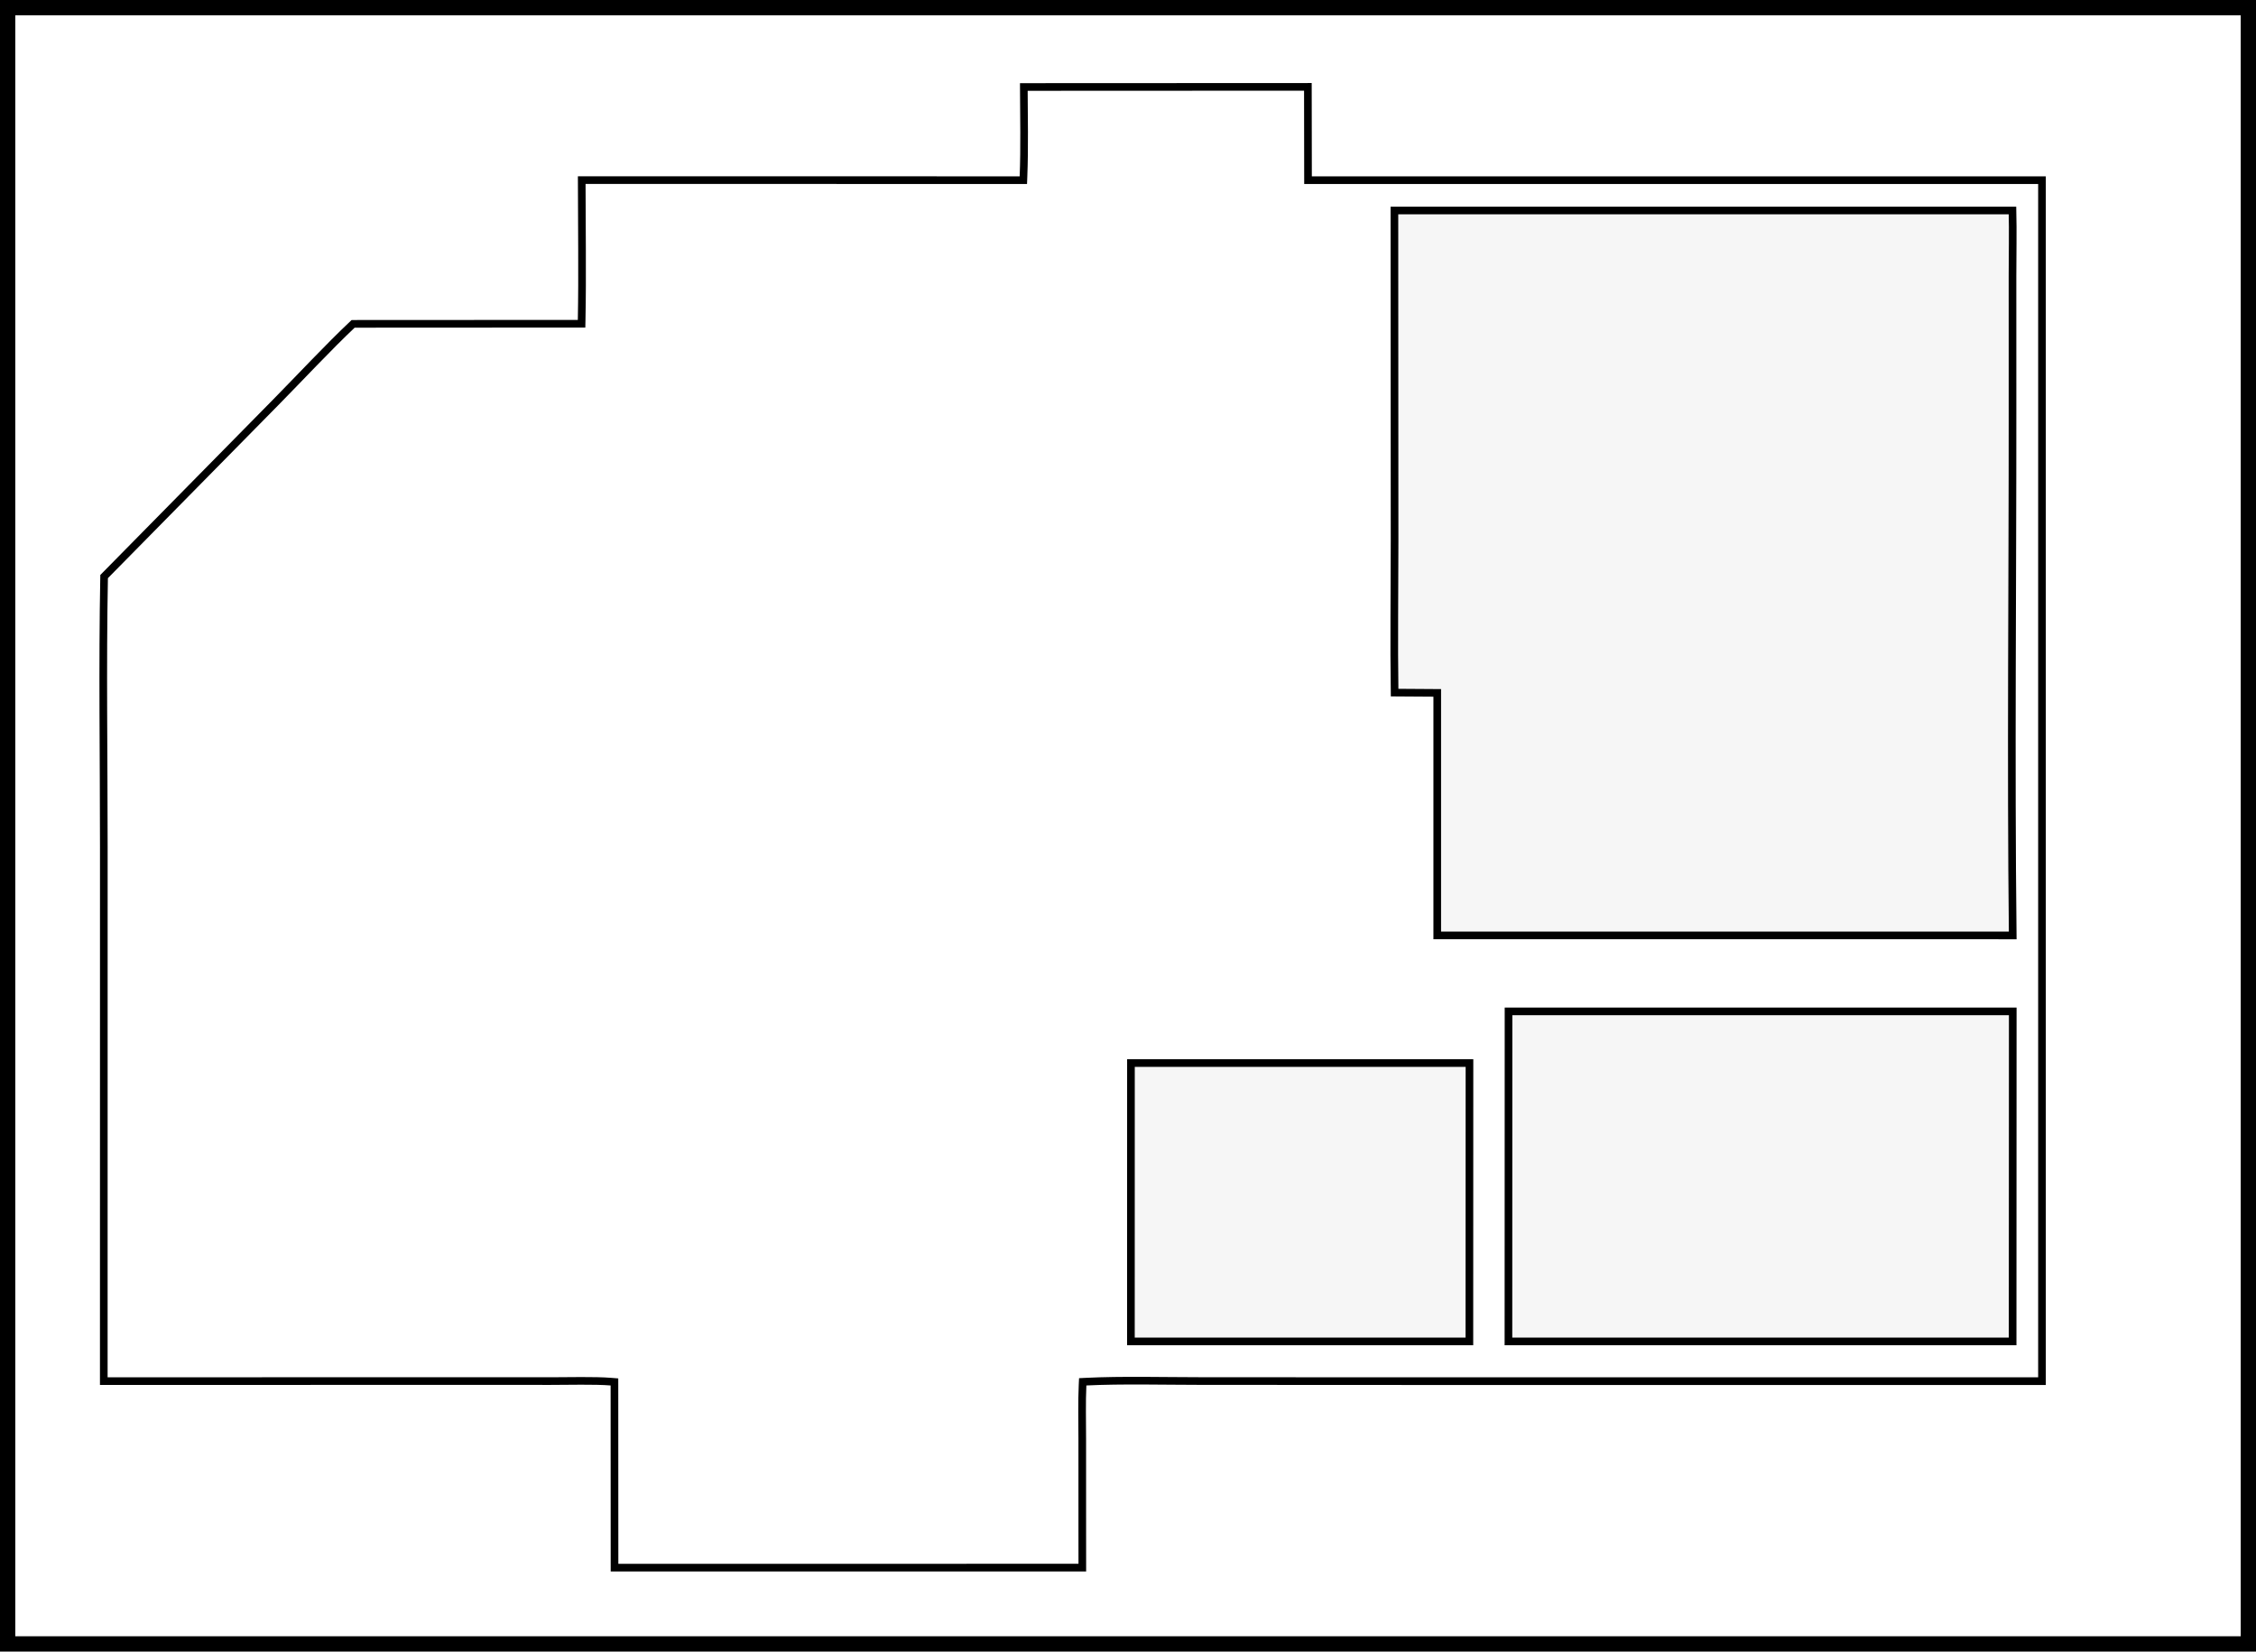
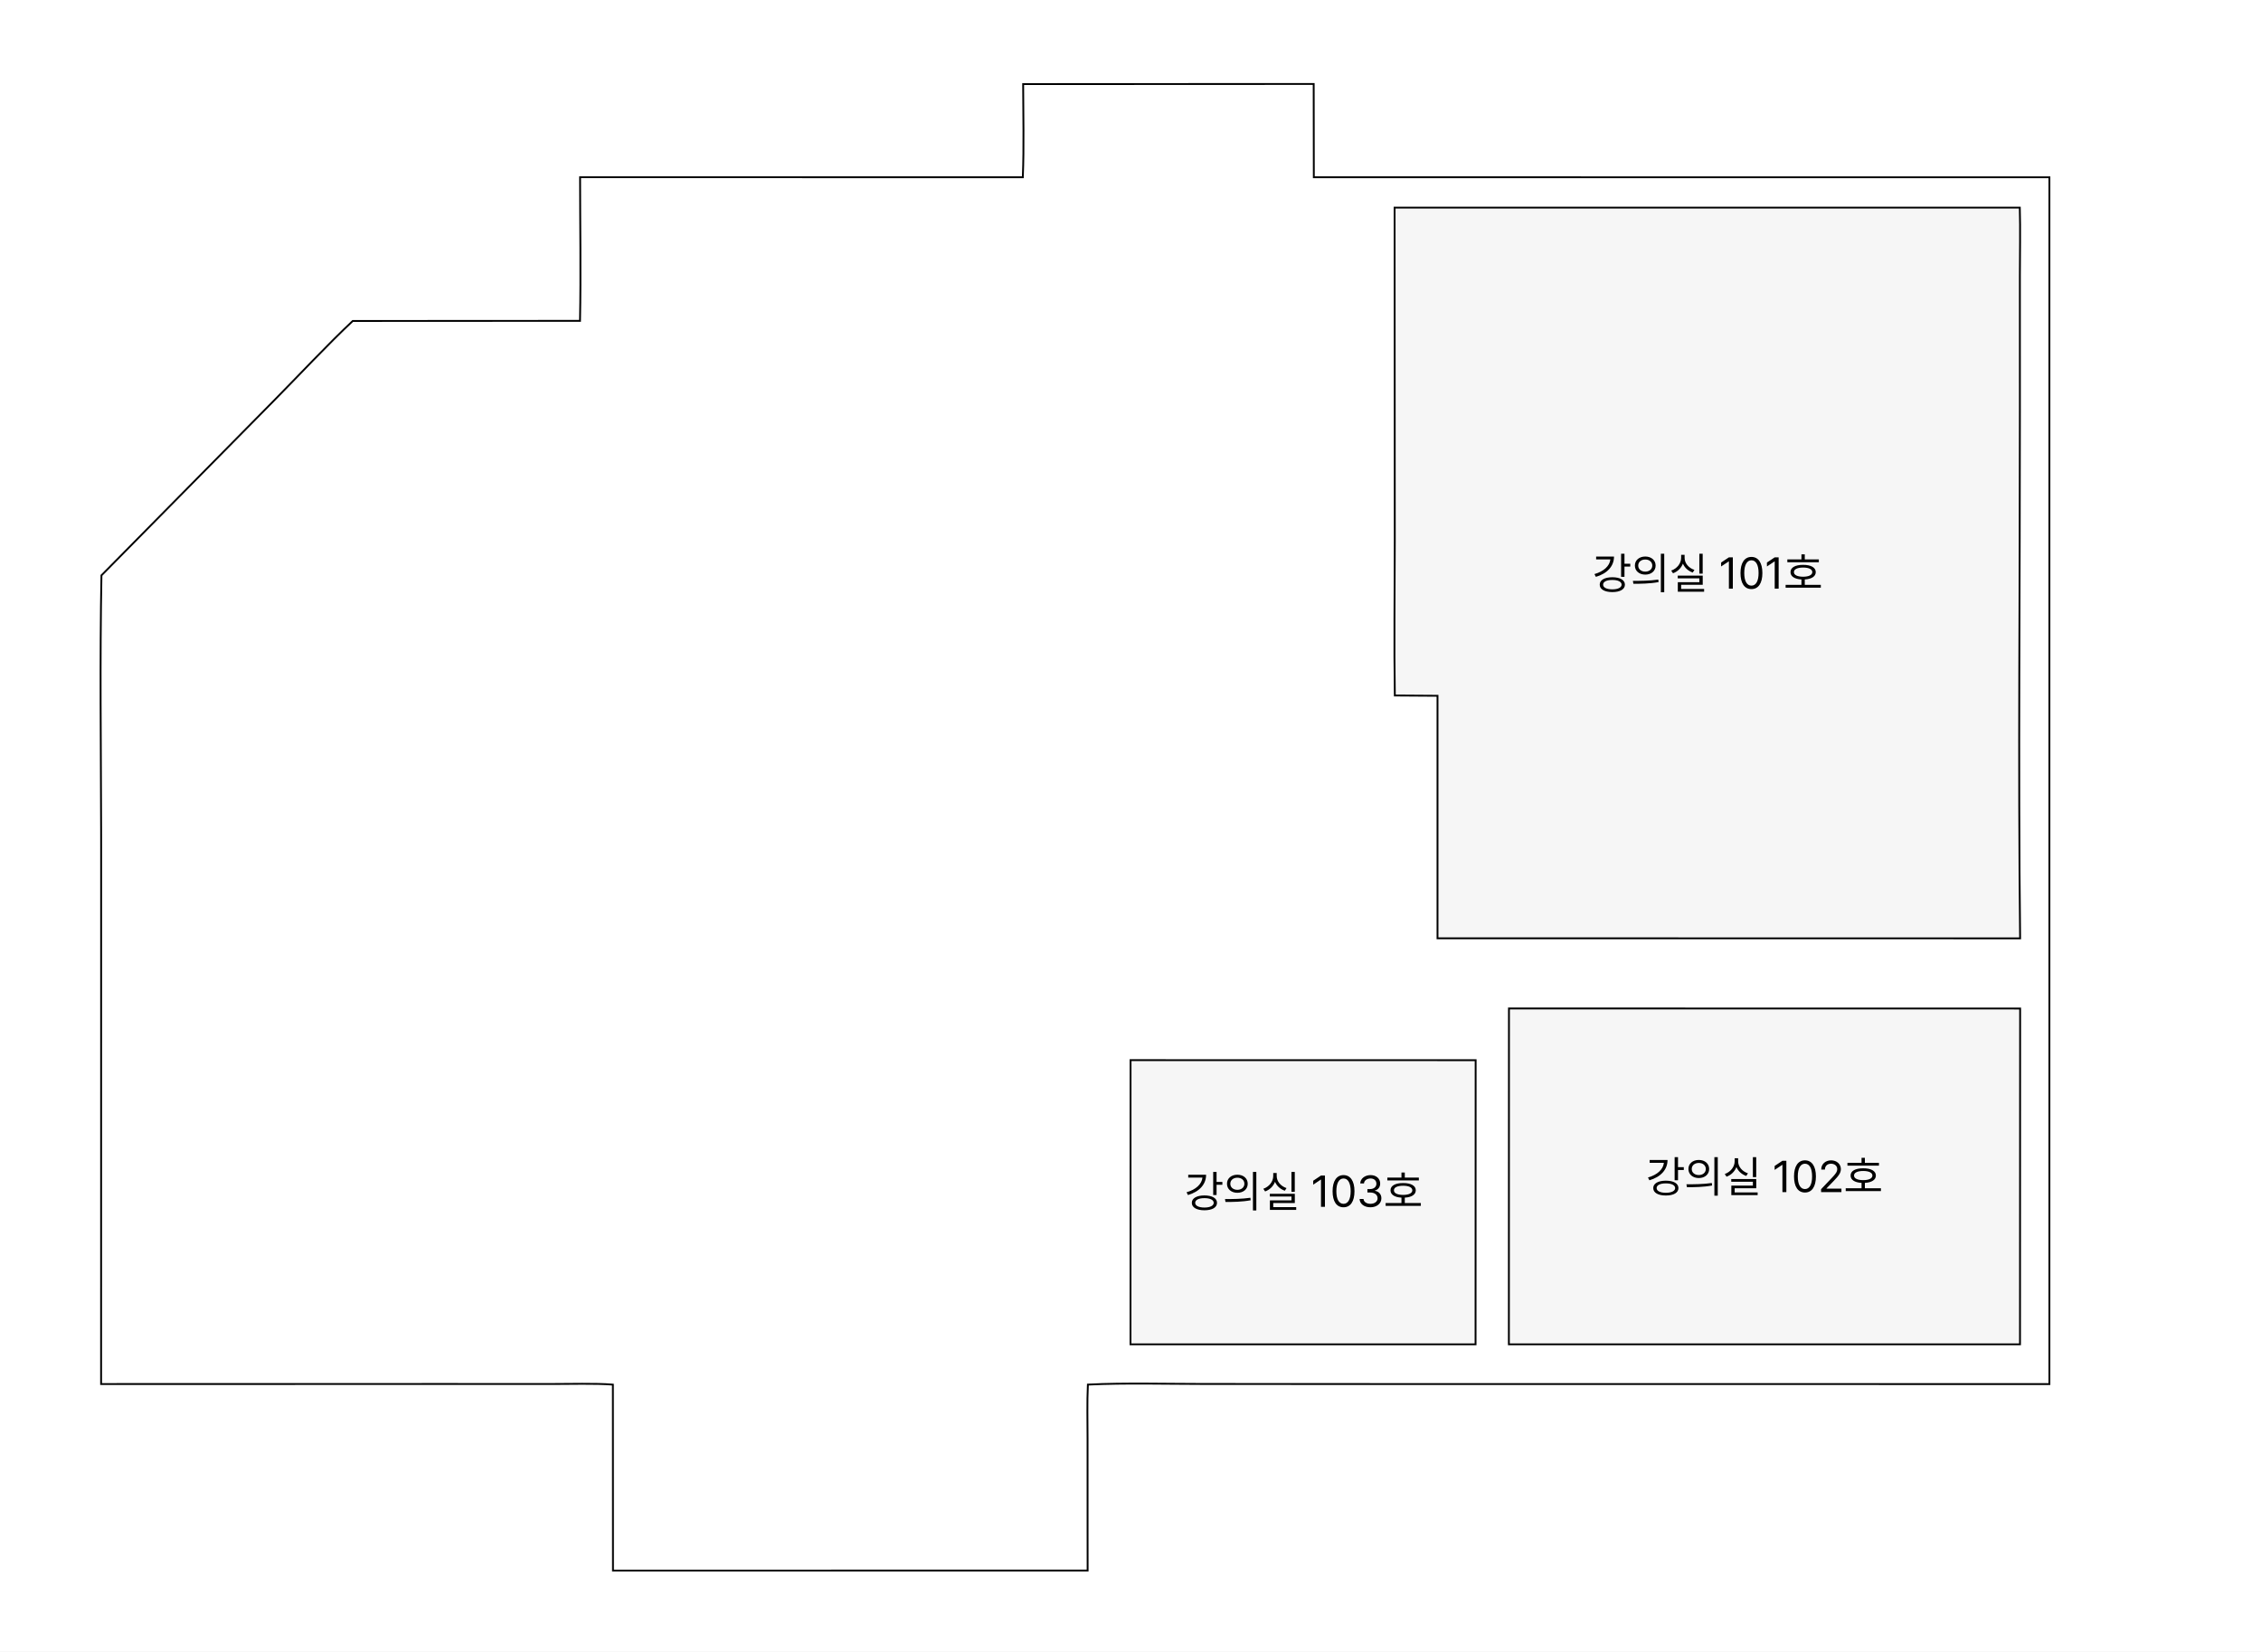
- <svg xmlns="http://www.w3.org/2000/svg" width="295" height="216" viewBox="0 0 295 216" fill="none">
-   <rect x="1" y="1" width="293" height="214" fill="white" />
-   <rect x="1" y="1" width="293" height="214" stroke="black" stroke-width="2" />
-   <path d="M80.345 180.738L79.886 180.701C77.763 180.529 74.199 180.627 72.022 180.626H72.021L57.526 180.623H57.525L13.571 180.631L13.575 110.832C13.575 99.153 13.392 87.026 13.614 75.406L35.981 52.693C39.178 49.448 42.926 45.42 46.176 42.355L75.558 42.34H76.048L76.058 41.85C76.174 35.913 76.07 29.537 76.067 23.557L133.335 23.562H133.815L133.834 23.083C133.984 19.388 133.891 15.13 133.877 11.377L171.022 11.36L171.039 23.064L171.04 23.564H171.539L267.014 23.565V180.634H183.722L157.029 180.621C152.374 180.62 146.646 180.47 142.031 180.7L141.579 180.723L141.557 181.175C141.45 183.331 141.518 186.017 141.518 188.169L141.521 200.462V200.463L141.526 205.021L80.356 205.024L80.346 181.199L80.345 180.738Z" fill="white" stroke="black" />
-   <path id="room-103" d="M192.152 139.033L192.141 175.437H147.88L147.886 139.03L192.152 139.033Z" fill="#F6F6F6" stroke="black" />
-   <path id="room-102" d="M263.193 132.276L263.176 175.436H197.247L197.258 132.272L263.193 132.276Z" fill="#F6F6F6" stroke="black" />
-   <path id="room-101" d="M187.937 90.621L187.439 90.617L182.361 90.583C182.263 84.065 182.357 77.3 182.359 70.761L182.337 27.53H263.159C263.226 30.278 263.16 33.361 263.16 36.117L263.162 53.528V53.529C263.175 76.342 262.936 99.551 263.188 122.342L187.937 122.335V90.621Z" fill="#F6F6F6" stroke="black" />
+ <svg xmlns="http://www.w3.org/2000/svg" width="1225" height="895" viewBox="0 0 1225 895" fill="none">
+   <rect width="1225" height="895" fill="white" />
+   <path d="M711.825 95.564L711.826 96.062H712.325L1110.36 96.074V750.035L762.912 750.029L652.065 749.979C632.672 749.973 608.979 749.351 589.871 750.304L589.419 750.326L589.396 750.778C588.954 759.662 589.234 770.699 589.234 779.682L589.247 830.618L589.271 851.081L332.108 851.099L332.062 750.803V750.342L331.603 750.305C322.872 749.599 308.209 750.004 299.071 749.998H299.07L238.875 749.986L54.776 750.022L54.798 459.235L54.789 450.095C54.707 404.353 54.086 357.126 54.966 311.795L148.287 217.231C161.661 203.689 177.488 186.707 191.116 173.933L313.757 173.865H314.247L314.257 173.376C314.751 148.276 314.287 121.309 314.289 96.034L553.679 96.06H554.159L554.179 95.58C554.82 79.795 554.375 61.552 554.342 45.571L711.751 45.5L711.825 95.564Z" fill="white" stroke="black" />
+   <path id="room-103" d="M799.499 574.517L799.45 728.496L612.5 728.499L612.531 574.5L799.499 574.517Z" fill="#F6F6F6" stroke="black" />
+   <path id="room-102" d="M1094.5 546.52L1094.43 728.495L817.5 728.499L817.546 546.5L1094.5 546.52Z" fill="#F6F6F6" stroke="black" />
+   <path id="room-101" d="M778.836 377.051L778.339 377.047L755.709 376.896C755.263 349.397 755.669 320.777 755.681 293.199L755.584 112.5H1094.32C1094.67 124.293 1094.36 137.771 1094.36 149.65L1094.37 221.796V221.797C1094.42 316.879 1093.42 413.565 1094.49 508.499L778.836 508.47V377.051Z" fill="#F6F6F6" stroke="black" />
+   <path d="M880.133 300.062V305.5H883.273V307.023H880.133V312.578H878.305V300.062H880.133ZM874.461 301.609C874.461 306.906 870.711 310.82 864.641 312.602L863.867 311.102C868.895 309.648 872.105 306.754 872.492 303.133H864.781V301.609H874.461ZM873.547 312.812C877.742 312.812 880.367 314.336 880.367 316.82C880.367 319.352 877.742 320.852 873.547 320.852C869.398 320.852 866.703 319.352 866.727 316.82C866.703 314.336 869.398 312.812 873.547 312.812ZM873.547 314.289C870.5 314.266 868.531 315.25 868.555 316.82C868.531 318.391 870.5 319.375 873.547 319.375C876.617 319.375 878.586 318.391 878.586 316.82C878.586 315.25 876.617 314.266 873.547 314.289ZM891.406 301.586C894.688 301.586 897.008 303.578 897.008 306.484C897.008 309.391 894.688 311.383 891.406 311.383C888.125 311.383 885.758 309.391 885.781 306.484C885.758 303.578 888.125 301.586 891.406 301.586ZM891.406 303.203C889.18 303.203 887.562 304.539 887.586 306.484C887.562 308.43 889.18 309.766 891.406 309.766C893.609 309.766 895.203 308.43 895.203 306.484C895.203 304.539 893.609 303.203 891.406 303.203ZM901.672 300.062V320.945H899.844V300.062H901.672ZM884.703 314.781C888.547 314.781 893.844 314.758 898.461 314.078L898.602 315.438C893.844 316.328 888.711 316.352 884.961 316.352L884.703 314.781ZM922.508 300.062V310.867H920.703V300.062H922.508ZM922.531 311.922V316.914H910.836V319.164H923.281V320.664H909.031V315.484H920.703V313.398H908.984V311.922H922.531ZM912.711 302.266C912.688 305.219 914.938 307.82 918.031 308.828L917.117 310.258C914.68 309.426 912.734 307.68 911.797 305.43C910.859 307.855 908.902 309.766 906.43 310.656L905.469 309.203C908.609 308.102 910.836 305.336 910.836 302.266V300.672H912.711V302.266ZM938.844 302.031V319H936.711V304.234H936.617L932.492 306.977V304.844L936.711 302.031H938.844ZM948.922 319.234C945.148 319.234 942.992 316.07 942.992 310.516C942.992 305.008 945.195 301.797 948.922 301.797C952.648 301.797 954.852 305.008 954.852 310.516C954.852 316.07 952.672 319.234 948.922 319.234ZM948.922 317.359C951.359 317.359 952.789 314.898 952.789 310.516C952.789 306.133 951.359 303.625 948.922 303.625C946.484 303.625 945.031 306.133 945.031 310.516C945.031 314.898 946.461 317.359 948.922 317.359ZM963.664 302.031V319H961.531V304.234H961.438L957.312 306.977V304.844L961.531 302.031H963.664ZM985.438 303.156V304.68H968.375V303.156H976.016V300.414H977.82V303.156H985.438ZM986.516 316.938V318.461H967.438V316.938H976.016V314.008C972.312 313.809 970.062 312.367 970.086 310.023C970.062 307.539 972.688 306.086 976.93 306.109C981.125 306.086 983.773 307.539 983.773 310.023C983.773 312.367 981.5 313.809 977.82 314.008V316.938H986.516ZM976.93 307.562C973.812 307.562 971.914 308.477 971.938 310.023C971.914 311.617 973.812 312.508 976.93 312.531C980 312.508 981.898 311.617 981.898 310.023C981.898 308.477 980 307.562 976.93 307.562Z" fill="black" />
+   <path d="M909.133 627.062V632.5H912.273V634.023H909.133V639.578H907.305V627.062H909.133ZM903.461 628.609C903.461 633.906 899.711 637.82 893.641 639.602L892.867 638.102C897.895 636.648 901.105 633.754 901.492 630.133H893.781V628.609H903.461ZM902.547 639.812C906.742 639.812 909.367 641.336 909.367 643.82C909.367 646.352 906.742 647.852 902.547 647.852C898.398 647.852 895.703 646.352 895.727 643.82C895.703 641.336 898.398 639.812 902.547 639.812ZM902.547 641.289C899.5 641.266 897.531 642.25 897.555 643.82C897.531 645.391 899.5 646.375 902.547 646.375C905.617 646.375 907.586 645.391 907.586 643.82C907.586 642.25 905.617 641.266 902.547 641.289ZM920.406 628.586C923.688 628.586 926.008 630.578 926.008 633.484C926.008 636.391 923.688 638.383 920.406 638.383C917.125 638.383 914.758 636.391 914.781 633.484C914.758 630.578 917.125 628.586 920.406 628.586ZM920.406 630.203C918.18 630.203 916.562 631.539 916.586 633.484C916.562 635.43 918.18 636.766 920.406 636.766C922.609 636.766 924.203 635.43 924.203 633.484C924.203 631.539 922.609 630.203 920.406 630.203ZM930.672 627.062V647.945H928.844V627.062H930.672ZM913.703 641.781C917.547 641.781 922.844 641.758 927.461 641.078L927.602 642.438C922.844 643.328 917.711 643.352 913.961 643.352L913.703 641.781ZM951.508 627.062V637.867H949.703V627.062H951.508ZM951.531 638.922V643.914H939.836V646.164H952.281V647.664H938.031V642.484H949.703V640.398H937.984V638.922H951.531ZM941.711 629.266C941.688 632.219 943.938 634.82 947.031 635.828L946.117 637.258C943.68 636.426 941.734 634.68 940.797 632.43C939.859 634.855 937.902 636.766 935.43 637.656L934.469 636.203C937.609 635.102 939.836 632.336 939.836 629.266V627.672H941.711V629.266ZM967.844 629.031V646H965.711V631.234H965.617L961.492 633.977V631.844L965.711 629.031H967.844ZM977.922 646.234C974.148 646.234 971.992 643.07 971.992 637.516C971.992 632.008 974.195 628.797 977.922 628.797C981.648 628.797 983.852 632.008 983.852 637.516C983.852 643.07 981.672 646.234 977.922 646.234ZM977.922 644.359C980.359 644.359 981.789 641.898 981.789 637.516C981.789 633.133 980.359 630.625 977.922 630.625C975.484 630.625 974.031 633.133 974.031 637.516C974.031 641.898 975.461 644.359 977.922 644.359ZM986.664 646L986.641 644.453L992.43 638.359C994.445 636.227 995.406 635.078 995.406 633.508C995.406 631.773 993.93 630.625 992.031 630.625C990.016 630.625 988.727 631.914 988.727 633.812H986.734C986.711 630.812 989.031 628.797 992.102 628.797C995.172 628.797 997.375 630.859 997.375 633.508C997.375 635.406 996.484 636.883 993.484 639.977L989.594 643.984V644.125H997.68V646H986.664ZM1018 630.156V631.68H1000.94V630.156H1008.58V627.414H1010.38V630.156H1018ZM1019.08 643.938V645.461H1000V643.938H1008.58V641.008C1004.88 640.809 1002.62 639.367 1002.65 637.023C1002.62 634.539 1005.25 633.086 1009.49 633.109C1013.69 633.086 1016.34 634.539 1016.34 637.023C1016.34 639.367 1014.06 640.809 1010.38 641.008V643.938H1019.08ZM1009.49 634.562C1006.38 634.562 1004.48 635.477 1004.5 637.023C1004.48 638.617 1006.38 639.508 1009.49 639.531C1012.56 639.508 1014.46 638.617 1014.46 637.023C1014.46 635.477 1012.56 634.562 1009.49 634.562Z" fill="black" />
+   <path d="M659.133 635.062V640.5H662.273V642.023H659.133V647.578H657.305V635.062H659.133ZM653.461 636.609C653.461 641.906 649.711 645.82 643.641 647.602L642.867 646.102C647.895 644.648 651.105 641.754 651.492 638.133H643.781V636.609H653.461ZM652.547 647.812C656.742 647.812 659.367 649.336 659.367 651.82C659.367 654.352 656.742 655.852 652.547 655.852C648.398 655.852 645.703 654.352 645.727 651.82C645.703 649.336 648.398 647.812 652.547 647.812ZM652.547 649.289C649.5 649.266 647.531 650.25 647.555 651.82C647.531 653.391 649.5 654.375 652.547 654.375C655.617 654.375 657.586 653.391 657.586 651.82C657.586 650.25 655.617 649.266 652.547 649.289ZM670.406 636.586C673.688 636.586 676.008 638.578 676.008 641.484C676.008 644.391 673.688 646.383 670.406 646.383C667.125 646.383 664.758 644.391 664.781 641.484C664.758 638.578 667.125 636.586 670.406 636.586ZM670.406 638.203C668.18 638.203 666.562 639.539 666.586 641.484C666.562 643.43 668.18 644.766 670.406 644.766C672.609 644.766 674.203 643.43 674.203 641.484C674.203 639.539 672.609 638.203 670.406 638.203ZM680.672 635.062V655.945H678.844V635.062H680.672ZM663.703 649.781C667.547 649.781 672.844 649.758 677.461 649.078L677.602 650.438C672.844 651.328 667.711 651.352 663.961 651.352L663.703 649.781ZM701.508 635.062V645.867H699.703V635.062H701.508ZM701.531 646.922V651.914H689.836V654.164H702.281V655.664H688.031V650.484H699.703V648.398H687.984V646.922H701.531ZM691.711 637.266C691.688 640.219 693.938 642.82 697.031 643.828L696.117 645.258C693.68 644.426 691.734 642.68 690.797 640.43C689.859 642.855 687.902 644.766 685.43 645.656L684.469 644.203C687.609 643.102 689.836 640.336 689.836 637.266V635.672H691.711V637.266ZM717.844 637.031V654H715.711V639.234H715.617L711.492 641.977V639.844L715.711 637.031H717.844ZM727.922 654.234C724.148 654.234 721.992 651.07 721.992 645.516C721.992 640.008 724.195 636.797 727.922 636.797C731.648 636.797 733.852 640.008 733.852 645.516C733.852 651.07 731.672 654.234 727.922 654.234ZM727.922 652.359C730.359 652.359 731.789 649.898 731.789 645.516C731.789 641.133 730.359 638.625 727.922 638.625C725.484 638.625 724.031 641.133 724.031 645.516C724.031 649.898 725.461 652.359 727.922 652.359ZM742.523 654.234C739.148 654.234 736.734 652.43 736.617 649.734H738.75C738.867 651.352 740.484 652.359 742.5 652.359C744.727 652.359 746.367 651.141 746.367 649.383C746.367 647.531 744.891 646.219 742.242 646.219H740.859V644.367H742.242C744.305 644.367 745.734 643.219 745.734 641.461C745.734 639.773 744.492 638.625 742.57 638.625C740.766 638.625 739.102 639.633 739.008 641.297H736.969C737.086 638.602 739.57 636.797 742.594 636.797C745.828 636.797 747.797 638.906 747.773 641.344C747.797 643.266 746.672 644.695 744.891 645.188V645.305C747.094 645.656 748.453 647.227 748.43 649.383C748.453 652.172 745.898 654.234 742.523 654.234ZM768.727 638.156V639.68H751.664V638.156H759.305V635.414H761.109V638.156H768.727ZM769.805 651.938V653.461H750.727V651.938H759.305V649.008C755.602 648.809 753.352 647.367 753.375 645.023C753.352 642.539 755.977 641.086 760.219 641.109C764.414 641.086 767.062 642.539 767.062 645.023C767.062 647.367 764.789 648.809 761.109 649.008V651.938H769.805ZM760.219 642.562C757.102 642.562 755.203 643.477 755.227 645.023C755.203 646.617 757.102 647.508 760.219 647.531C763.289 647.508 765.188 646.617 765.188 645.023C765.188 643.477 763.289 642.562 760.219 642.562Z" fill="black" />
</svg>
